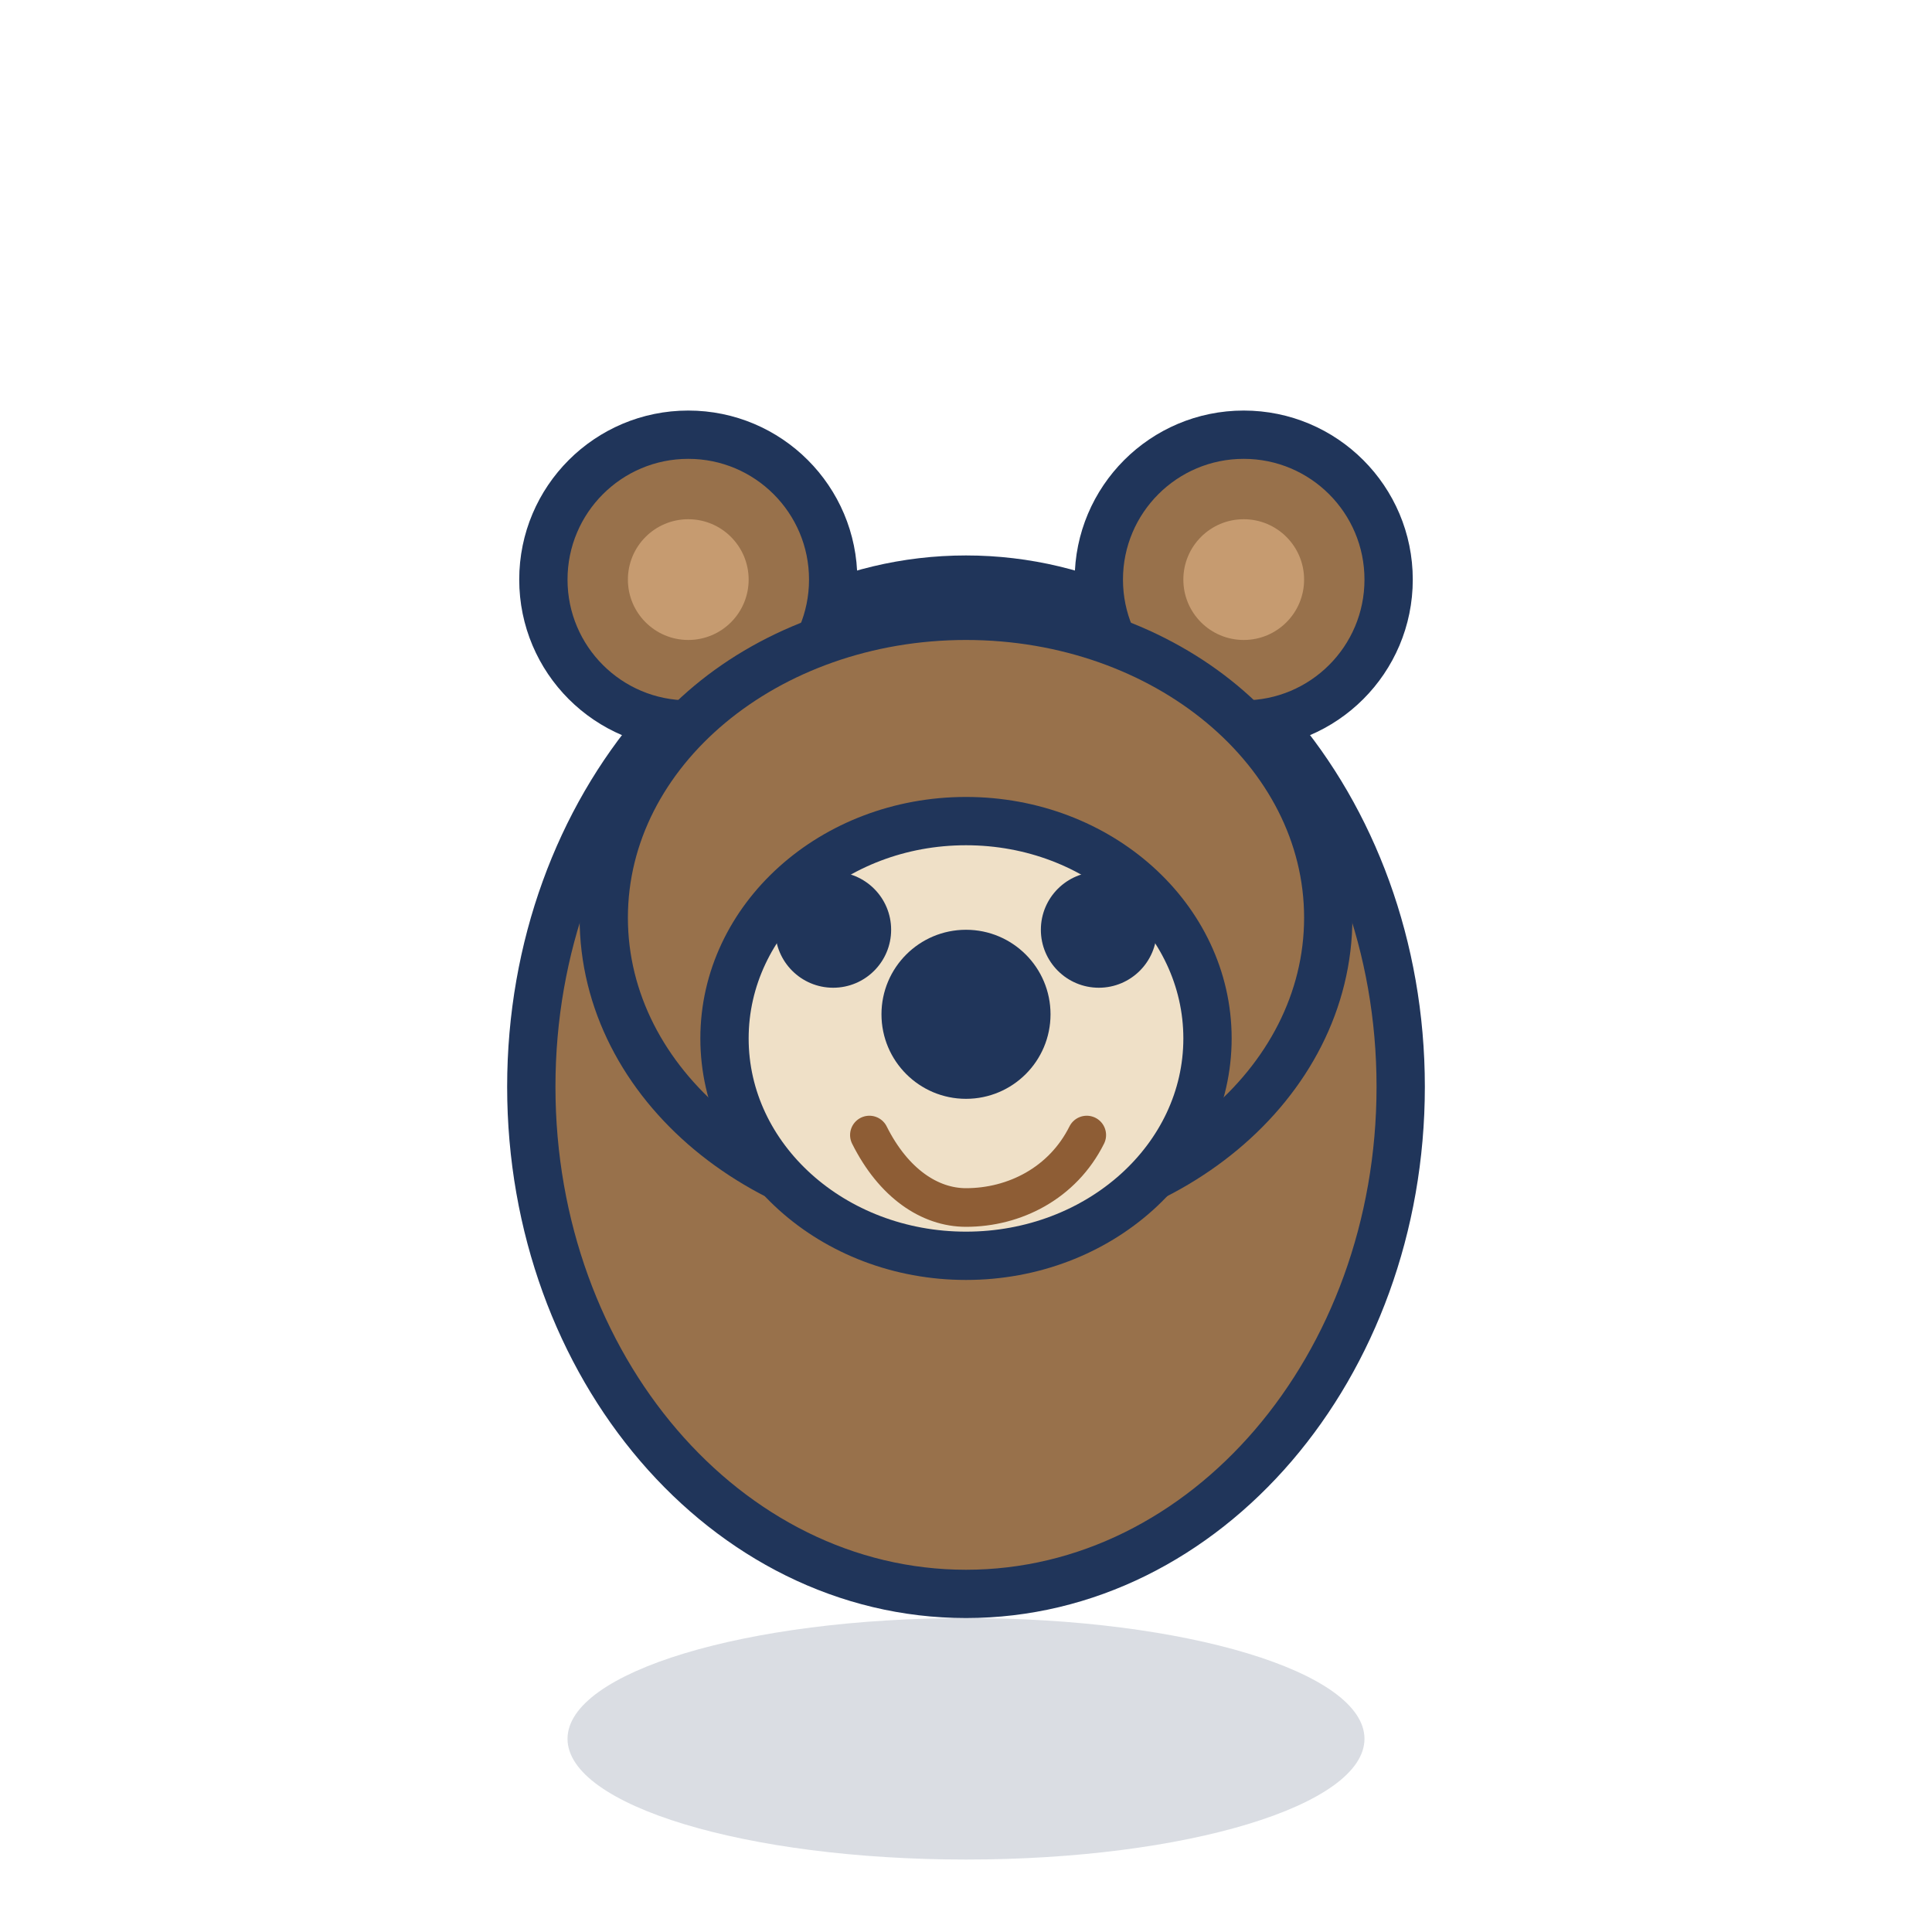
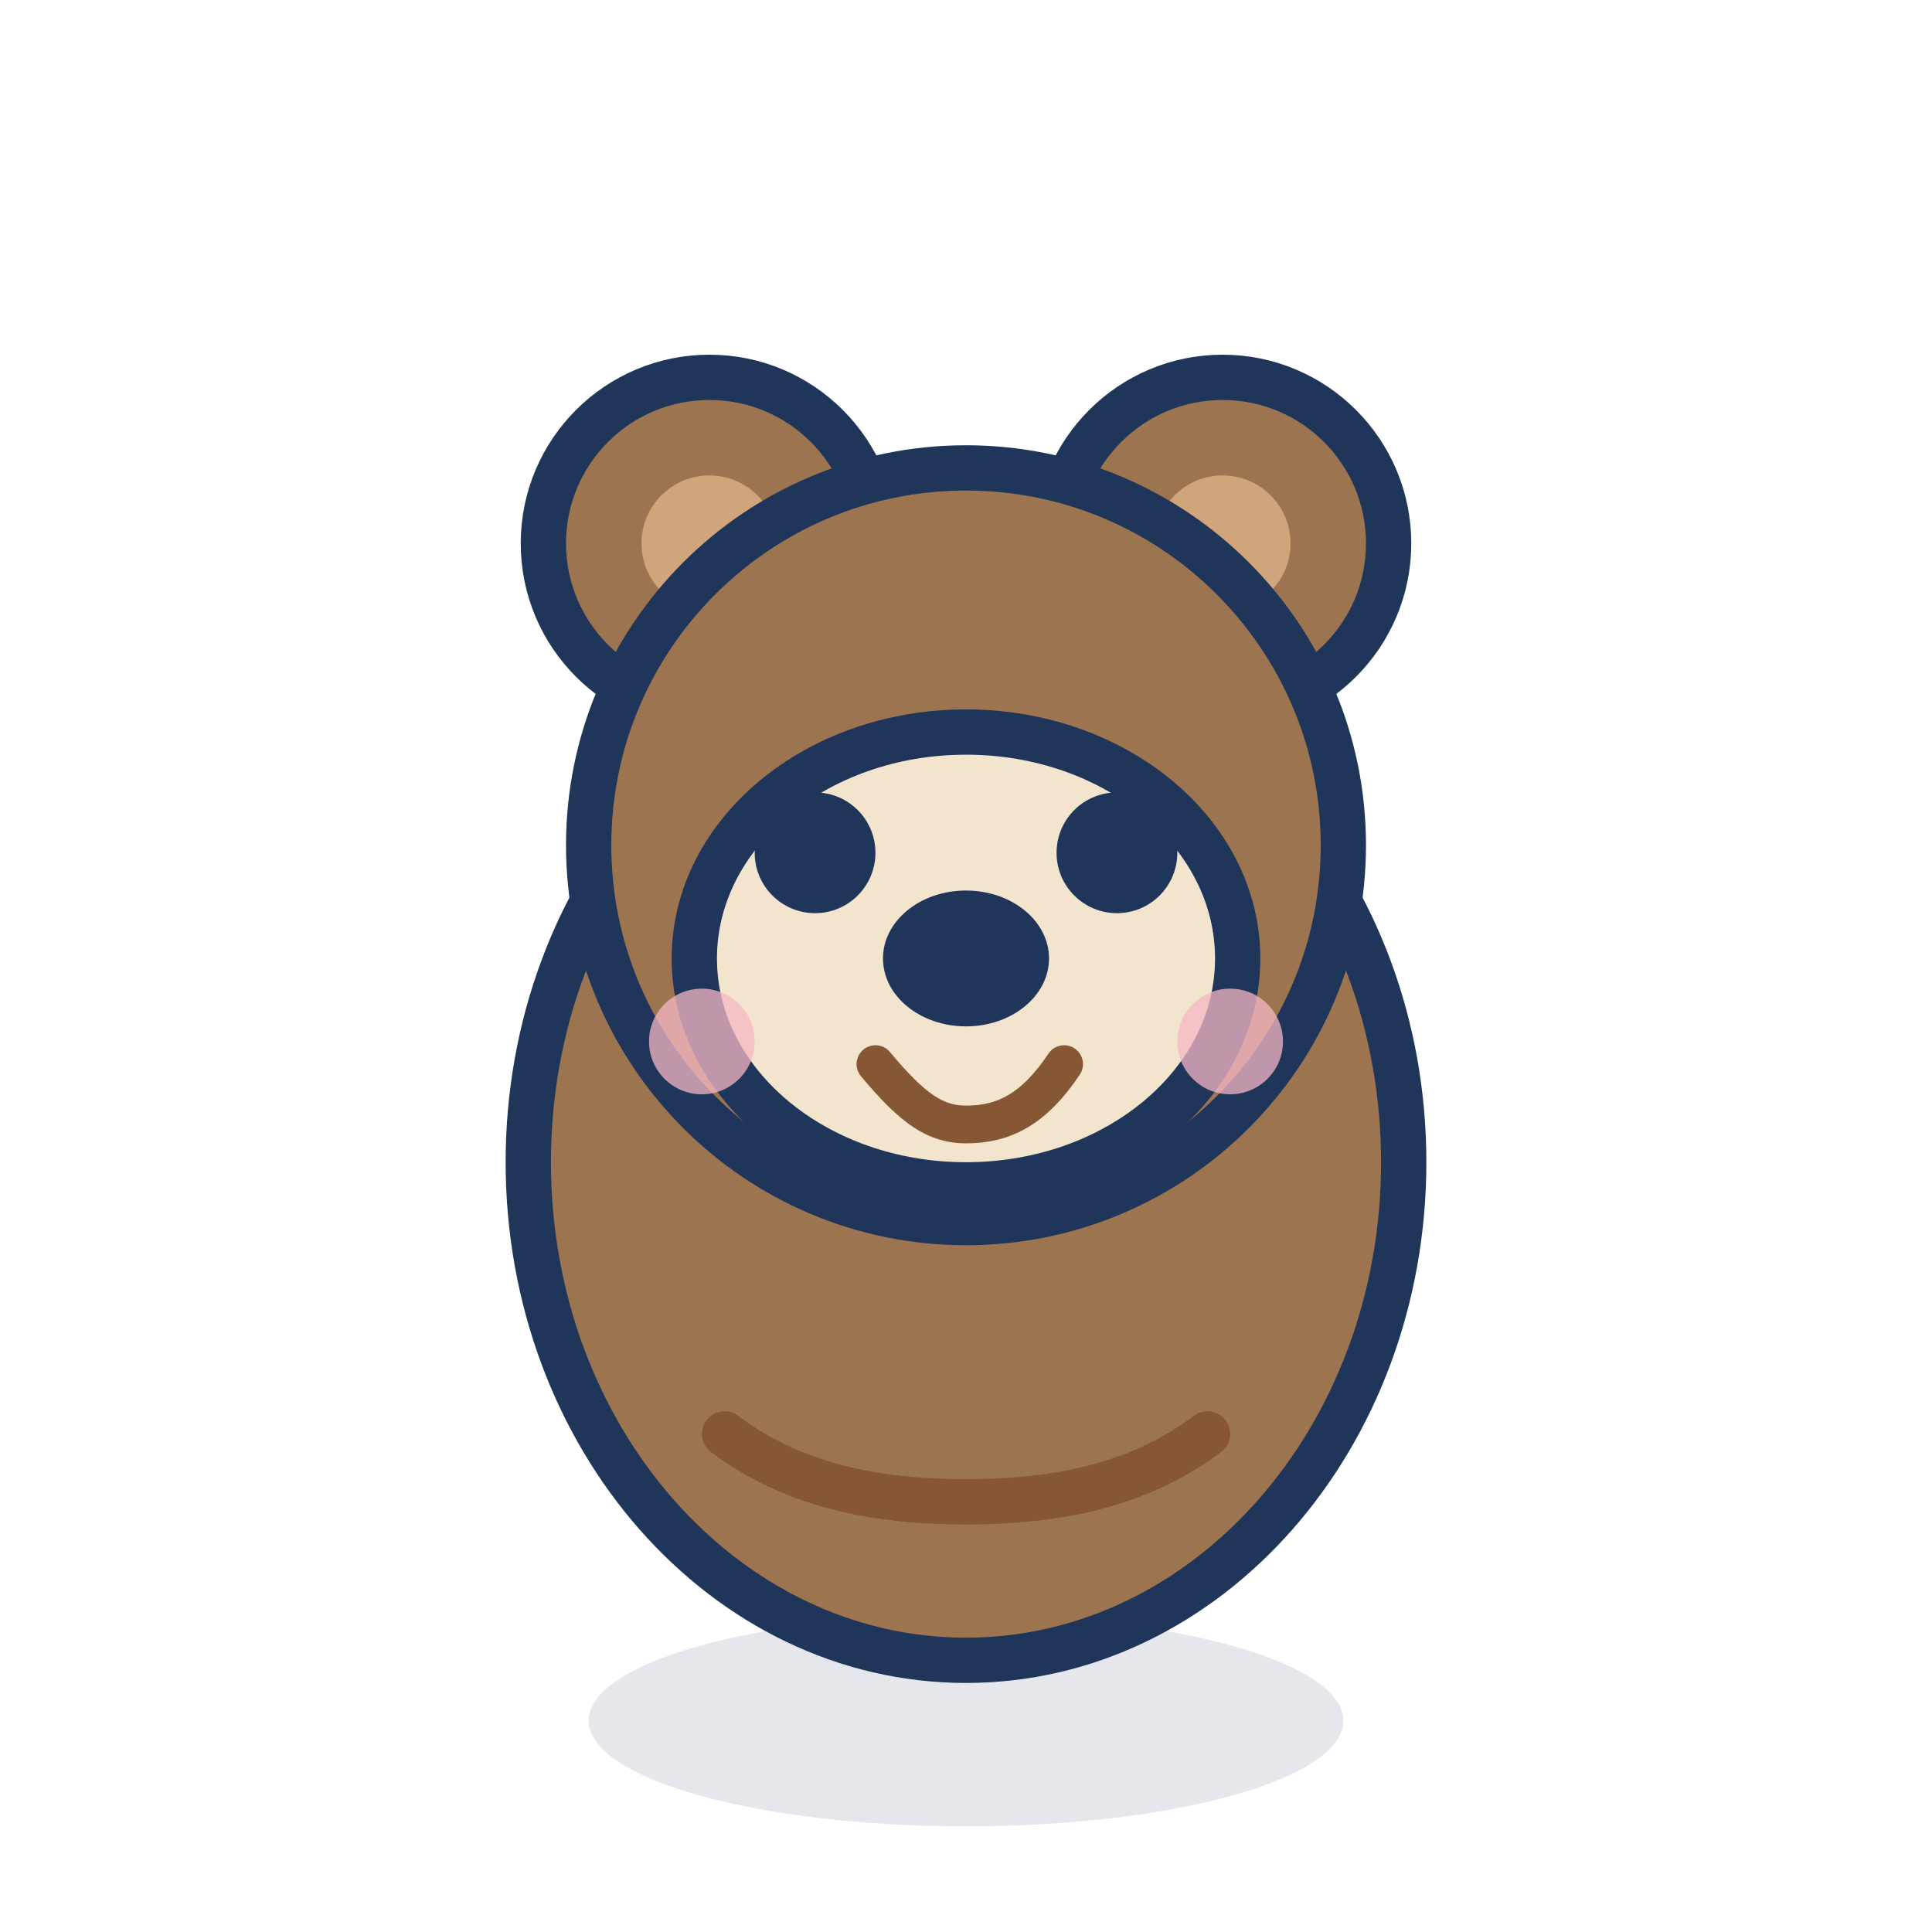
- <svg xmlns="http://www.w3.org/2000/svg" viewBox="0 0 160 160">
-   <ellipse cx="80" cy="144" rx="33" ry="10" fill="#314565" opacity=".18" />
-   <ellipse cx="80" cy="90" rx="36" ry="42" fill="#98714b" stroke="#20355a" stroke-width="4" />
-   <circle cx="57" cy="48" r="12" fill="#98714b" stroke="#20355a" stroke-width="4" />
-   <circle cx="103" cy="48" r="12" fill="#98714b" stroke="#20355a" stroke-width="4" />
-   <circle cx="57" cy="48" r="5" fill="#c69b70" />
-   <circle cx="103" cy="48" r="5" fill="#c69b70" />
-   <ellipse cx="80" cy="76" rx="30" ry="25" fill="#98714b" stroke="#20355a" stroke-width="4" />
-   <ellipse cx="80" cy="86" rx="20" ry="18" fill="#efe0c7" stroke="#20355a" stroke-width="4" />
-   <circle cx="69" cy="77" r="4.8" fill="#20355a" />
-   <circle cx="91" cy="77" r="4.8" fill="#20355a" />
-   <circle cx="80" cy="84" r="7" fill="#20355a" />
-   <path d="M72 94c2 4 5 6 8 6 4 0 8-2 10-6" fill="none" stroke="#8e5d35" stroke-width="3.2" stroke-linecap="round" />
+ <svg xmlns="http://www.w3.org/2000/svg" viewBox="0 0 256 256">
+   <ellipse cx="128" cy="228" rx="50" ry="14" fill="#20355a" opacity=".12" />
+   <circle cx="94" cy="72" r="22" fill="#9c7550" stroke="#20355a" stroke-width="6" />
+   <circle cx="162" cy="72" r="22" fill="#9c7550" stroke="#20355a" stroke-width="6" />
+   <circle cx="94" cy="72" r="9" fill="#d0a57b" />
+   <circle cx="162" cy="72" r="9" fill="#d0a57b" />
+   <ellipse cx="128" cy="154" rx="58" ry="66" fill="#9c7550" stroke="#20355a" stroke-width="6" />
+   <circle cx="128" cy="112" r="50" fill="#9c7550" stroke="#20355a" stroke-width="6" />
+   <ellipse cx="128" cy="127" rx="36" ry="30" fill="#f3e5cd" stroke="#20355a" stroke-width="6" />
+   <circle cx="108" cy="113" r="8" fill="#20355a" />
+   <circle cx="148" cy="113" r="8" fill="#20355a" />
+   <circle cx="93" cy="138" r="7" fill="#f6b8c4" opacity=".75" />
+   <circle cx="163" cy="138" r="7" fill="#f6b8c4" opacity=".75" />
+   <ellipse cx="128" cy="127" rx="11" ry="9" fill="#20355a" />
+   <path d="M116 141c5 6 8 8 12 8 5 0 9-2 13-8" fill="none" stroke="#855734" stroke-width="5" stroke-linecap="round" />
+   <path d="M96 190c8 6 18 9 32 9s24-3 32-9" fill="none" stroke="#855734" stroke-width="6" stroke-linecap="round" />
</svg>
